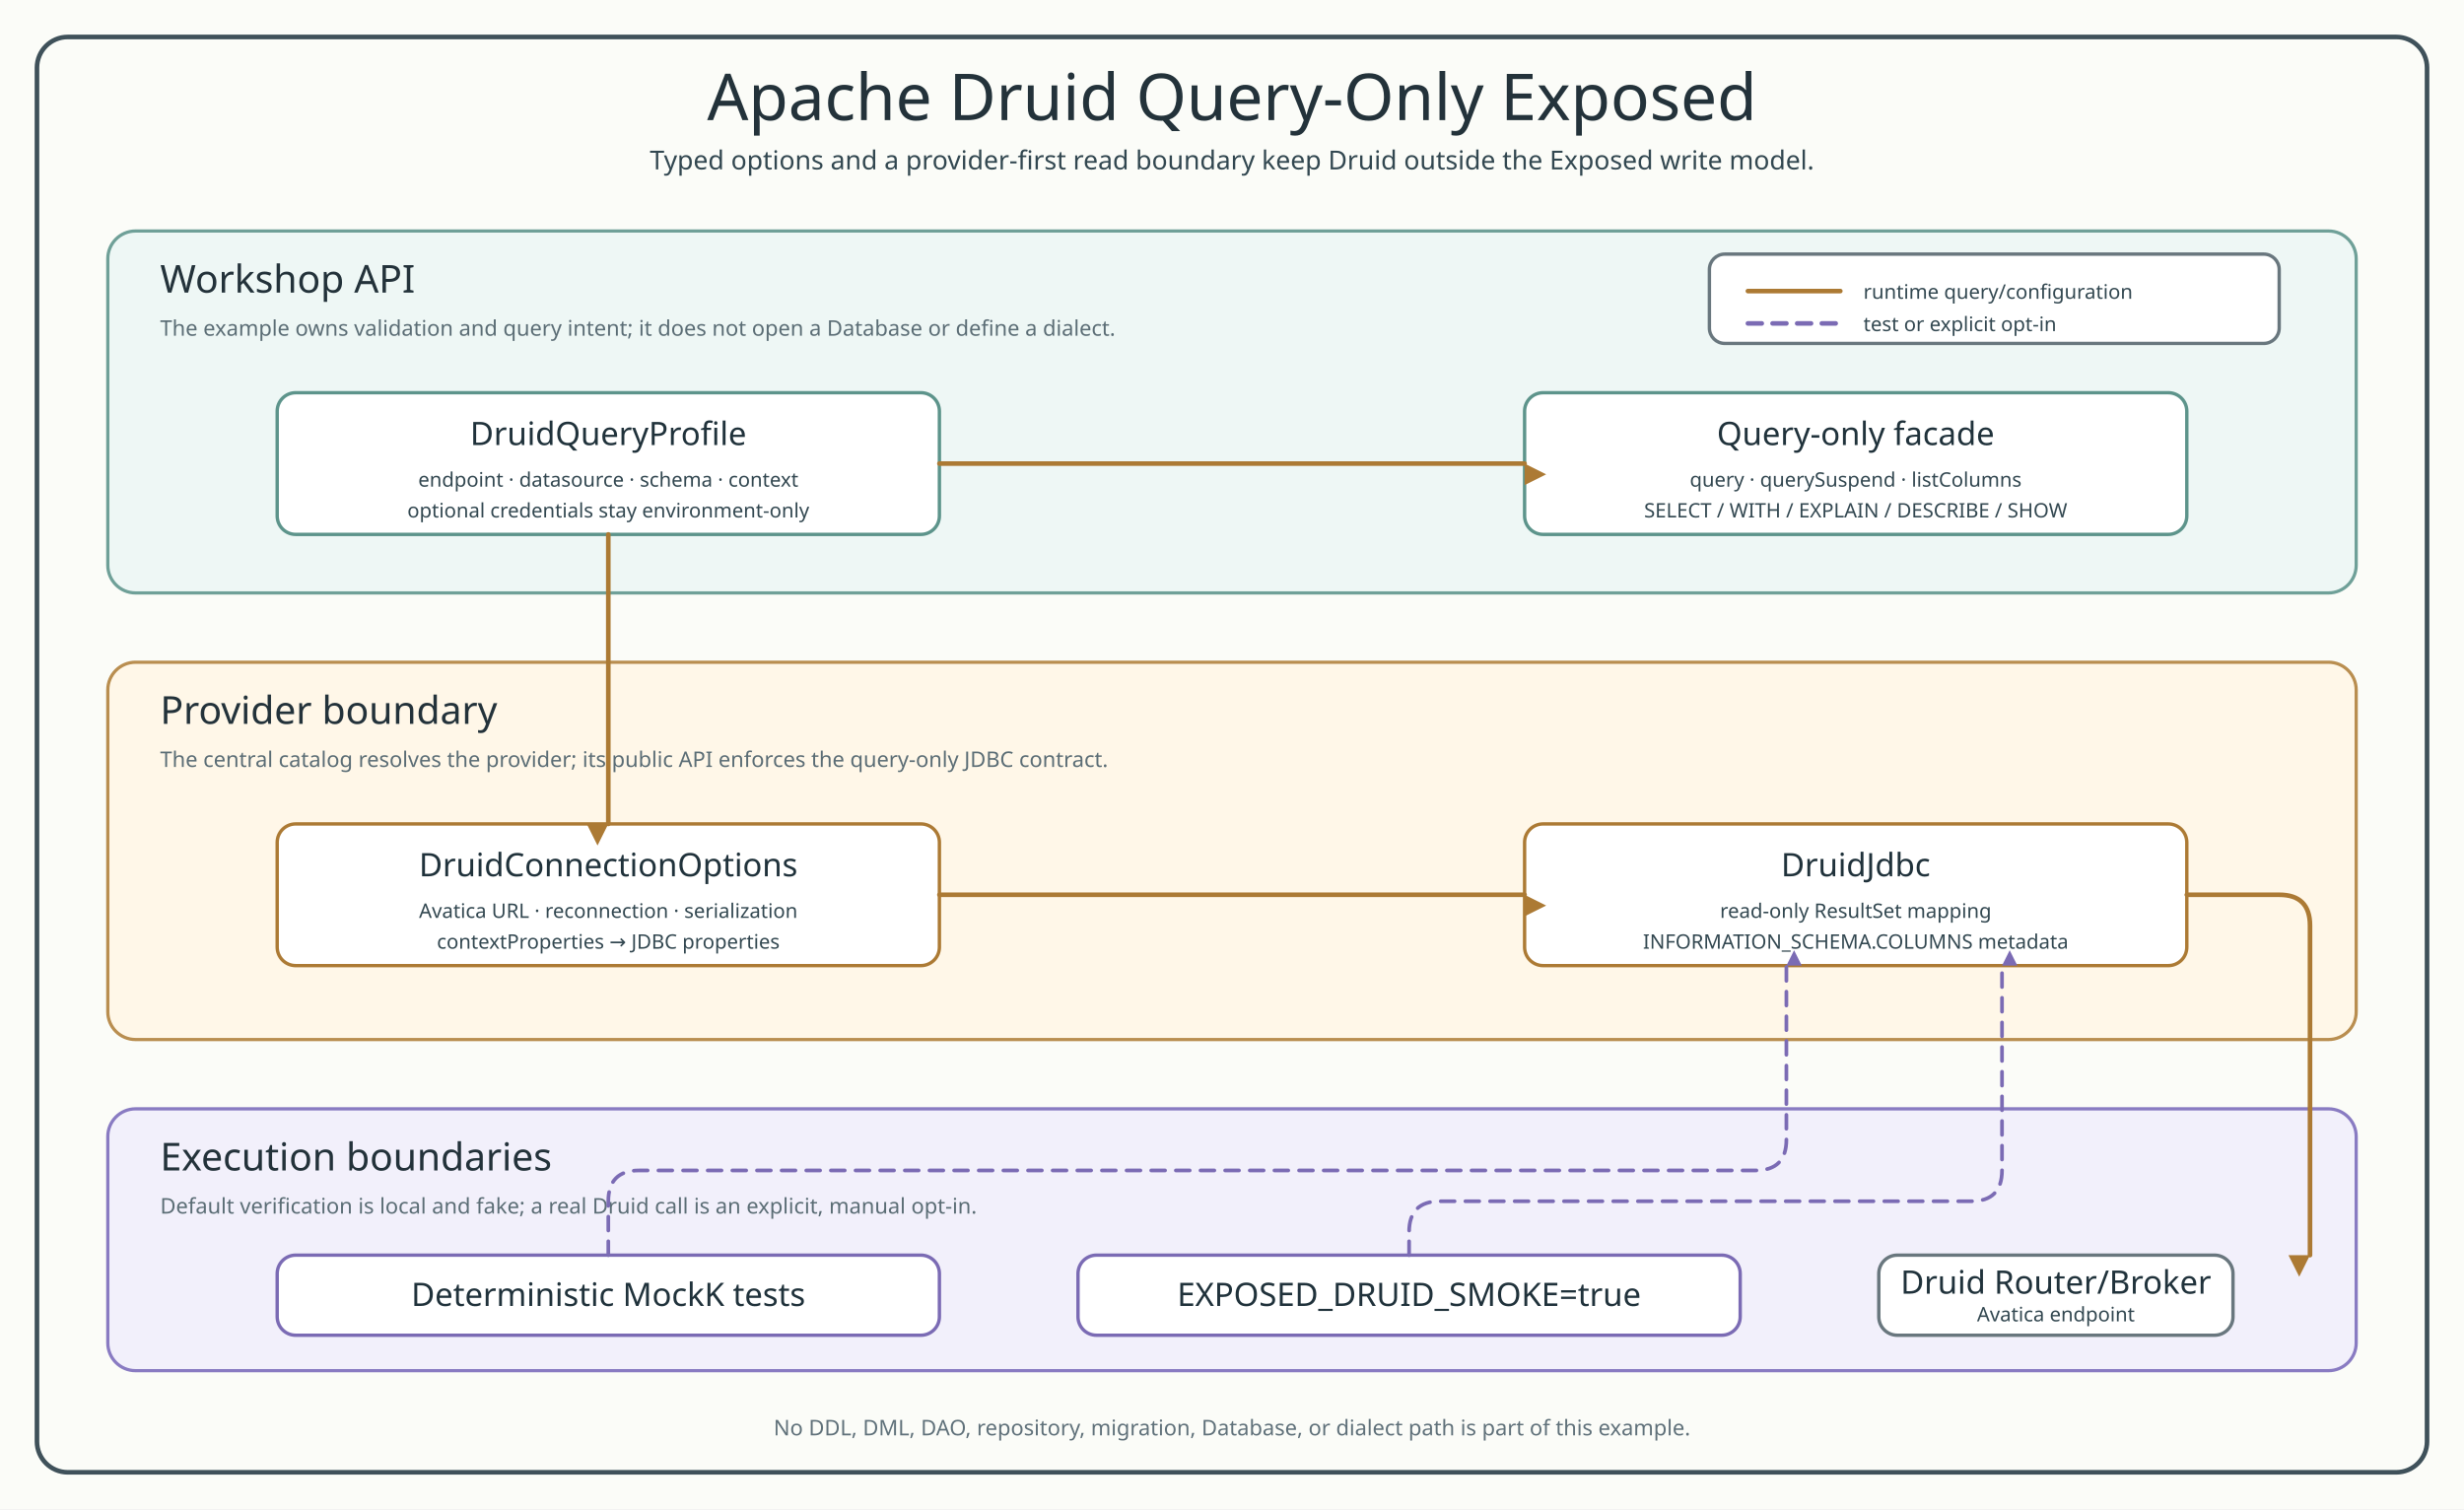
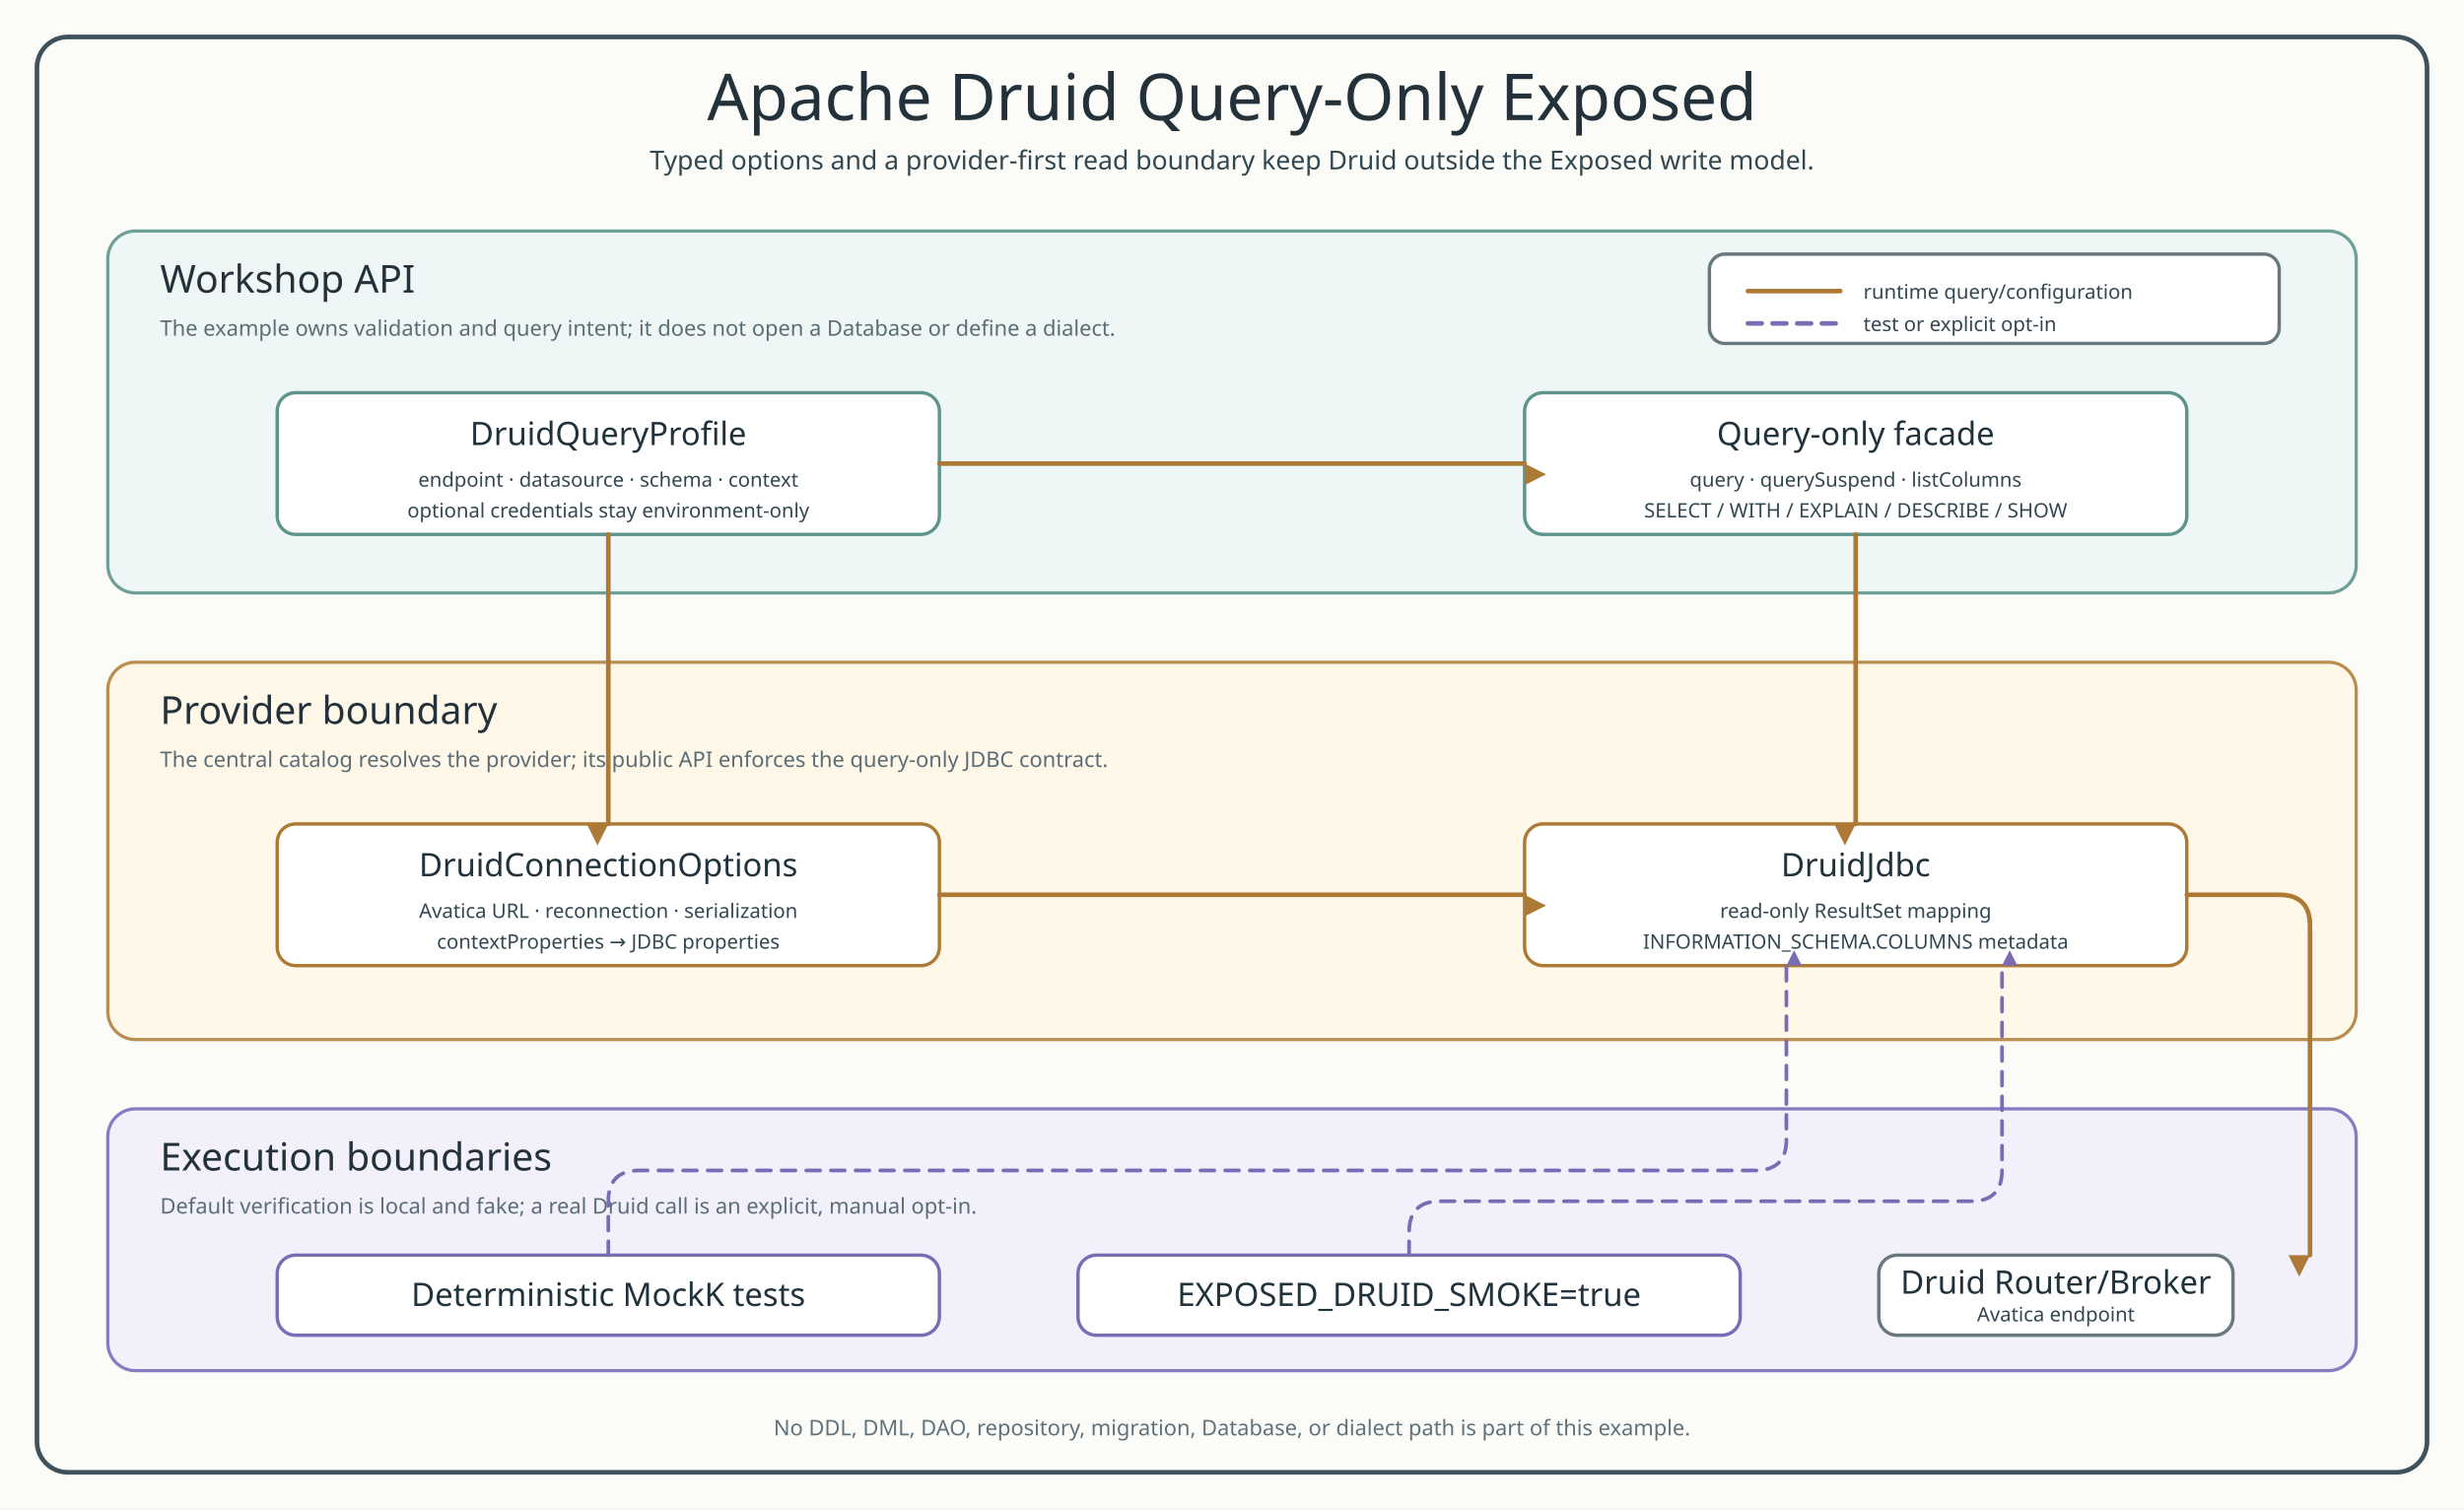
<svg xmlns="http://www.w3.org/2000/svg" width="1600" height="980" viewBox="0 0 1600 980" role="img" aria-labelledby="title desc">
  <defs>
    <style>
      text { letter-spacing: 0; }
      .title { font-family: "Architects Daughter"; font-size: 42px; fill: #23323a; }
      .subtitle, .laneNote, .cardText, .footer, .legendText { font-family: "Comic Mono"; fill: #324750; }
      .subtitle { font-size: 17px; }
      .laneTitle { font-family: "Architects Daughter"; font-size: 25px; fill: #23323a; }
      .laneNote { font-size: 14px; fill: #5b6d75; }
      .cardTitle { font-family: "Architects Daughter"; font-size: 21px; fill: #20323b; }
      .cardText { font-size: 13px; }
      .footer { font-size: 14px; fill: #60717a; }
      .legendText { font-size: 13px; }
      .canvas { fill: #fbfcf8; stroke: #3f515a; stroke-width: 3; }
      .lane { stroke-width: 2.1; }
      .laneApplication { fill: #eef7f5; stroke: #6fa098; }
      .laneProvider { fill: #fff7e8; stroke: #b98e50; }
      .laneBoundary { fill: #f2f0fb; stroke: #897bc2; }
      .card { fill: #ffffff; stroke-width: 2.2; }
      .applicationCard { stroke: #5d948b; }
      .providerCard { stroke: #ac7a34; }
      .boundaryCard { stroke: #7b6bb4; }
      .externalCard { stroke: #69777e; }
      .connector { fill: none; stroke-linecap: round; stroke-linejoin: round; }
      .primary { stroke: #ac7a34; stroke-width: 3; }
      .secondary { stroke: #7b6bb4; stroke-width: 2.4; stroke-dasharray: 9 7; }
      .legendLine { fill: none; stroke-linecap: round; stroke-width: 3; }
    </style>
    <marker id="primaryArrow" markerWidth="14" markerHeight="14" markerUnits="userSpaceOnUse" orient="auto" data-role="primary" data-tip-direction="positive-x">
      <path d="M0,0 L14,7 L0,14 Z" fill="#ac7a34" stroke="none" stroke-dasharray="none" />
    </marker>
    <marker id="secondaryArrow" markerWidth="10" markerHeight="10" markerUnits="userSpaceOnUse" orient="auto" data-role="secondary" data-tip-direction="positive-x">
      <path d="M0,0 L10,5 L0,10 Z" fill="#7b6bb4" stroke="none" stroke-dasharray="none" />
    </marker>
  </defs>
  <rect x="0" y="0" width="1600" height="980" fill="#fbfcf8" />
  <rect x="24" y="24" width="1552" height="932" rx="20" class="canvas" />
  <text x="800" y="78" text-anchor="middle" class="title">Apache Druid Query-Only Exposed</text>
  <text x="800" y="110" text-anchor="middle" class="subtitle">Typed options and a provider-first read boundary keep Druid outside the Exposed write model.</text>
  <rect x="70" y="150" width="1460" height="235" rx="18" class="lane laneApplication" />
  <text x="104" y="190" class="laneTitle">Workshop API</text>
  <text x="104" y="218" class="laneNote">The example owns validation and query intent; it does not open a Database or define a dialect.</text>
  <rect x="180" y="255" width="430" height="92" rx="12" class="card applicationCard" />
  <text x="395" y="289" text-anchor="middle" class="cardTitle">DruidQueryProfile</text>
  <text x="395" y="316" text-anchor="middle" class="cardText">endpoint · datasource · schema · context</text>
  <text x="395" y="336" text-anchor="middle" class="cardText">optional credentials stay environment-only</text>
  <rect x="990" y="255" width="430" height="92" rx="12" class="card applicationCard" />
  <text x="1205" y="289" text-anchor="middle" class="cardTitle">Query-only facade</text>
  <text x="1205" y="316" text-anchor="middle" class="cardText">query · querySuspend · listColumns</text>
  <text x="1205" y="336" text-anchor="middle" class="cardText">SELECT / WITH / EXPLAIN / DESCRIBE / SHOW</text>
-   <path d="M610,301 H990" class="connector primary" data-source="profile" data-target="options" marker-end="url(#primaryArrow)" />
+   <path d="M610,301 H990" class="connector primary" data-source="profile" data-target="facade" marker-end="url(#primaryArrow)" />
  <rect x="70" y="430" width="1460" height="245" rx="18" class="lane laneProvider" />
  <text x="104" y="470" class="laneTitle">Provider boundary</text>
  <text x="104" y="498" class="laneNote">The central catalog resolves the provider; its public API enforces the query-only JDBC contract.</text>
  <rect x="180" y="535" width="430" height="92" rx="12" class="card providerCard" />
  <text x="395" y="569" text-anchor="middle" class="cardTitle">DruidConnectionOptions</text>
  <text x="395" y="596" text-anchor="middle" class="cardText">Avatica URL · reconnection · serialization</text>
  <text x="395" y="616" text-anchor="middle" class="cardText">contextProperties → JDBC properties</text>
  <rect x="990" y="535" width="430" height="92" rx="12" class="card providerCard" />
  <text x="1205" y="569" text-anchor="middle" class="cardTitle">DruidJdbc</text>
  <text x="1205" y="596" text-anchor="middle" class="cardText">read-only ResultSet mapping</text>
  <text x="1205" y="616" text-anchor="middle" class="cardText">INFORMATION_SCHEMA.COLUMNS metadata</text>
  <path d="M395,347 V535" class="connector primary" data-source="profile" data-target="options" marker-end="url(#primaryArrow)" />
+   <path d="M1205,347 V535" class="connector primary" data-source="facade" data-target="jdbc" marker-end="url(#primaryArrow)" />
  <path d="M610,581 H990" class="connector primary" data-source="options" data-target="jdbc" marker-end="url(#primaryArrow)" />
  <rect x="70" y="720" width="1460" height="170" rx="18" class="lane laneBoundary" />
  <text x="104" y="760" class="laneTitle">Execution boundaries</text>
  <text x="104" y="788" class="laneNote">Default verification is local and fake; a real Druid call is an explicit, manual opt-in.</text>
  <rect x="180" y="815" width="430" height="52" rx="12" class="card boundaryCard" />
  <text x="395" y="848" text-anchor="middle" class="cardTitle">Deterministic MockK tests</text>
  <rect x="700" y="815" width="430" height="52" rx="12" class="card boundaryCard" />
  <text x="915" y="848" text-anchor="middle" class="cardTitle">EXPOSED_DRUID_SMOKE=true</text>
  <rect x="1220" y="815" width="230" height="52" rx="12" class="card externalCard" />
  <text x="1335" y="840" text-anchor="middle" class="cardTitle">Druid Router/Broker</text>
  <text x="1335" y="858" text-anchor="middle" class="cardText">Avatica endpoint</text>
  <path d="M395,815 V780 Q395,760 415,760 H1140 Q1160,760 1160,740 V627" class="connector secondary" data-source="local" data-target="jdbc" marker-end="url(#secondaryArrow)" />
  <path d="M915,815 V800 Q915,780 935,780 H1280 Q1300,780 1300,760 V627" class="connector secondary" data-source="smoke" data-target="jdbc" marker-end="url(#secondaryArrow)" />
  <path d="M1420,581 H1480 Q1500,581 1500,601 V815" class="connector primary" data-source="jdbc" data-target="druid" marker-end="url(#primaryArrow)" />
  <rect x="1110" y="165" width="370" height="58" rx="10" class="card externalCard" />
  <line x1="1135" y1="189" x2="1195" y2="189" class="legendLine" stroke="#ac7a34" />
  <text x="1210" y="194" class="legendText">runtime query/configuration</text>
  <line x1="1135" y1="210" x2="1195" y2="210" class="legendLine" stroke="#7b6bb4" stroke-dasharray="9 7" />
  <text x="1210" y="215" class="legendText">test or explicit opt-in</text>
  <text x="800" y="932" text-anchor="middle" class="footer">No DDL, DML, DAO, repository, migration, Database, or dialect path is part of this example.</text>
</svg>
